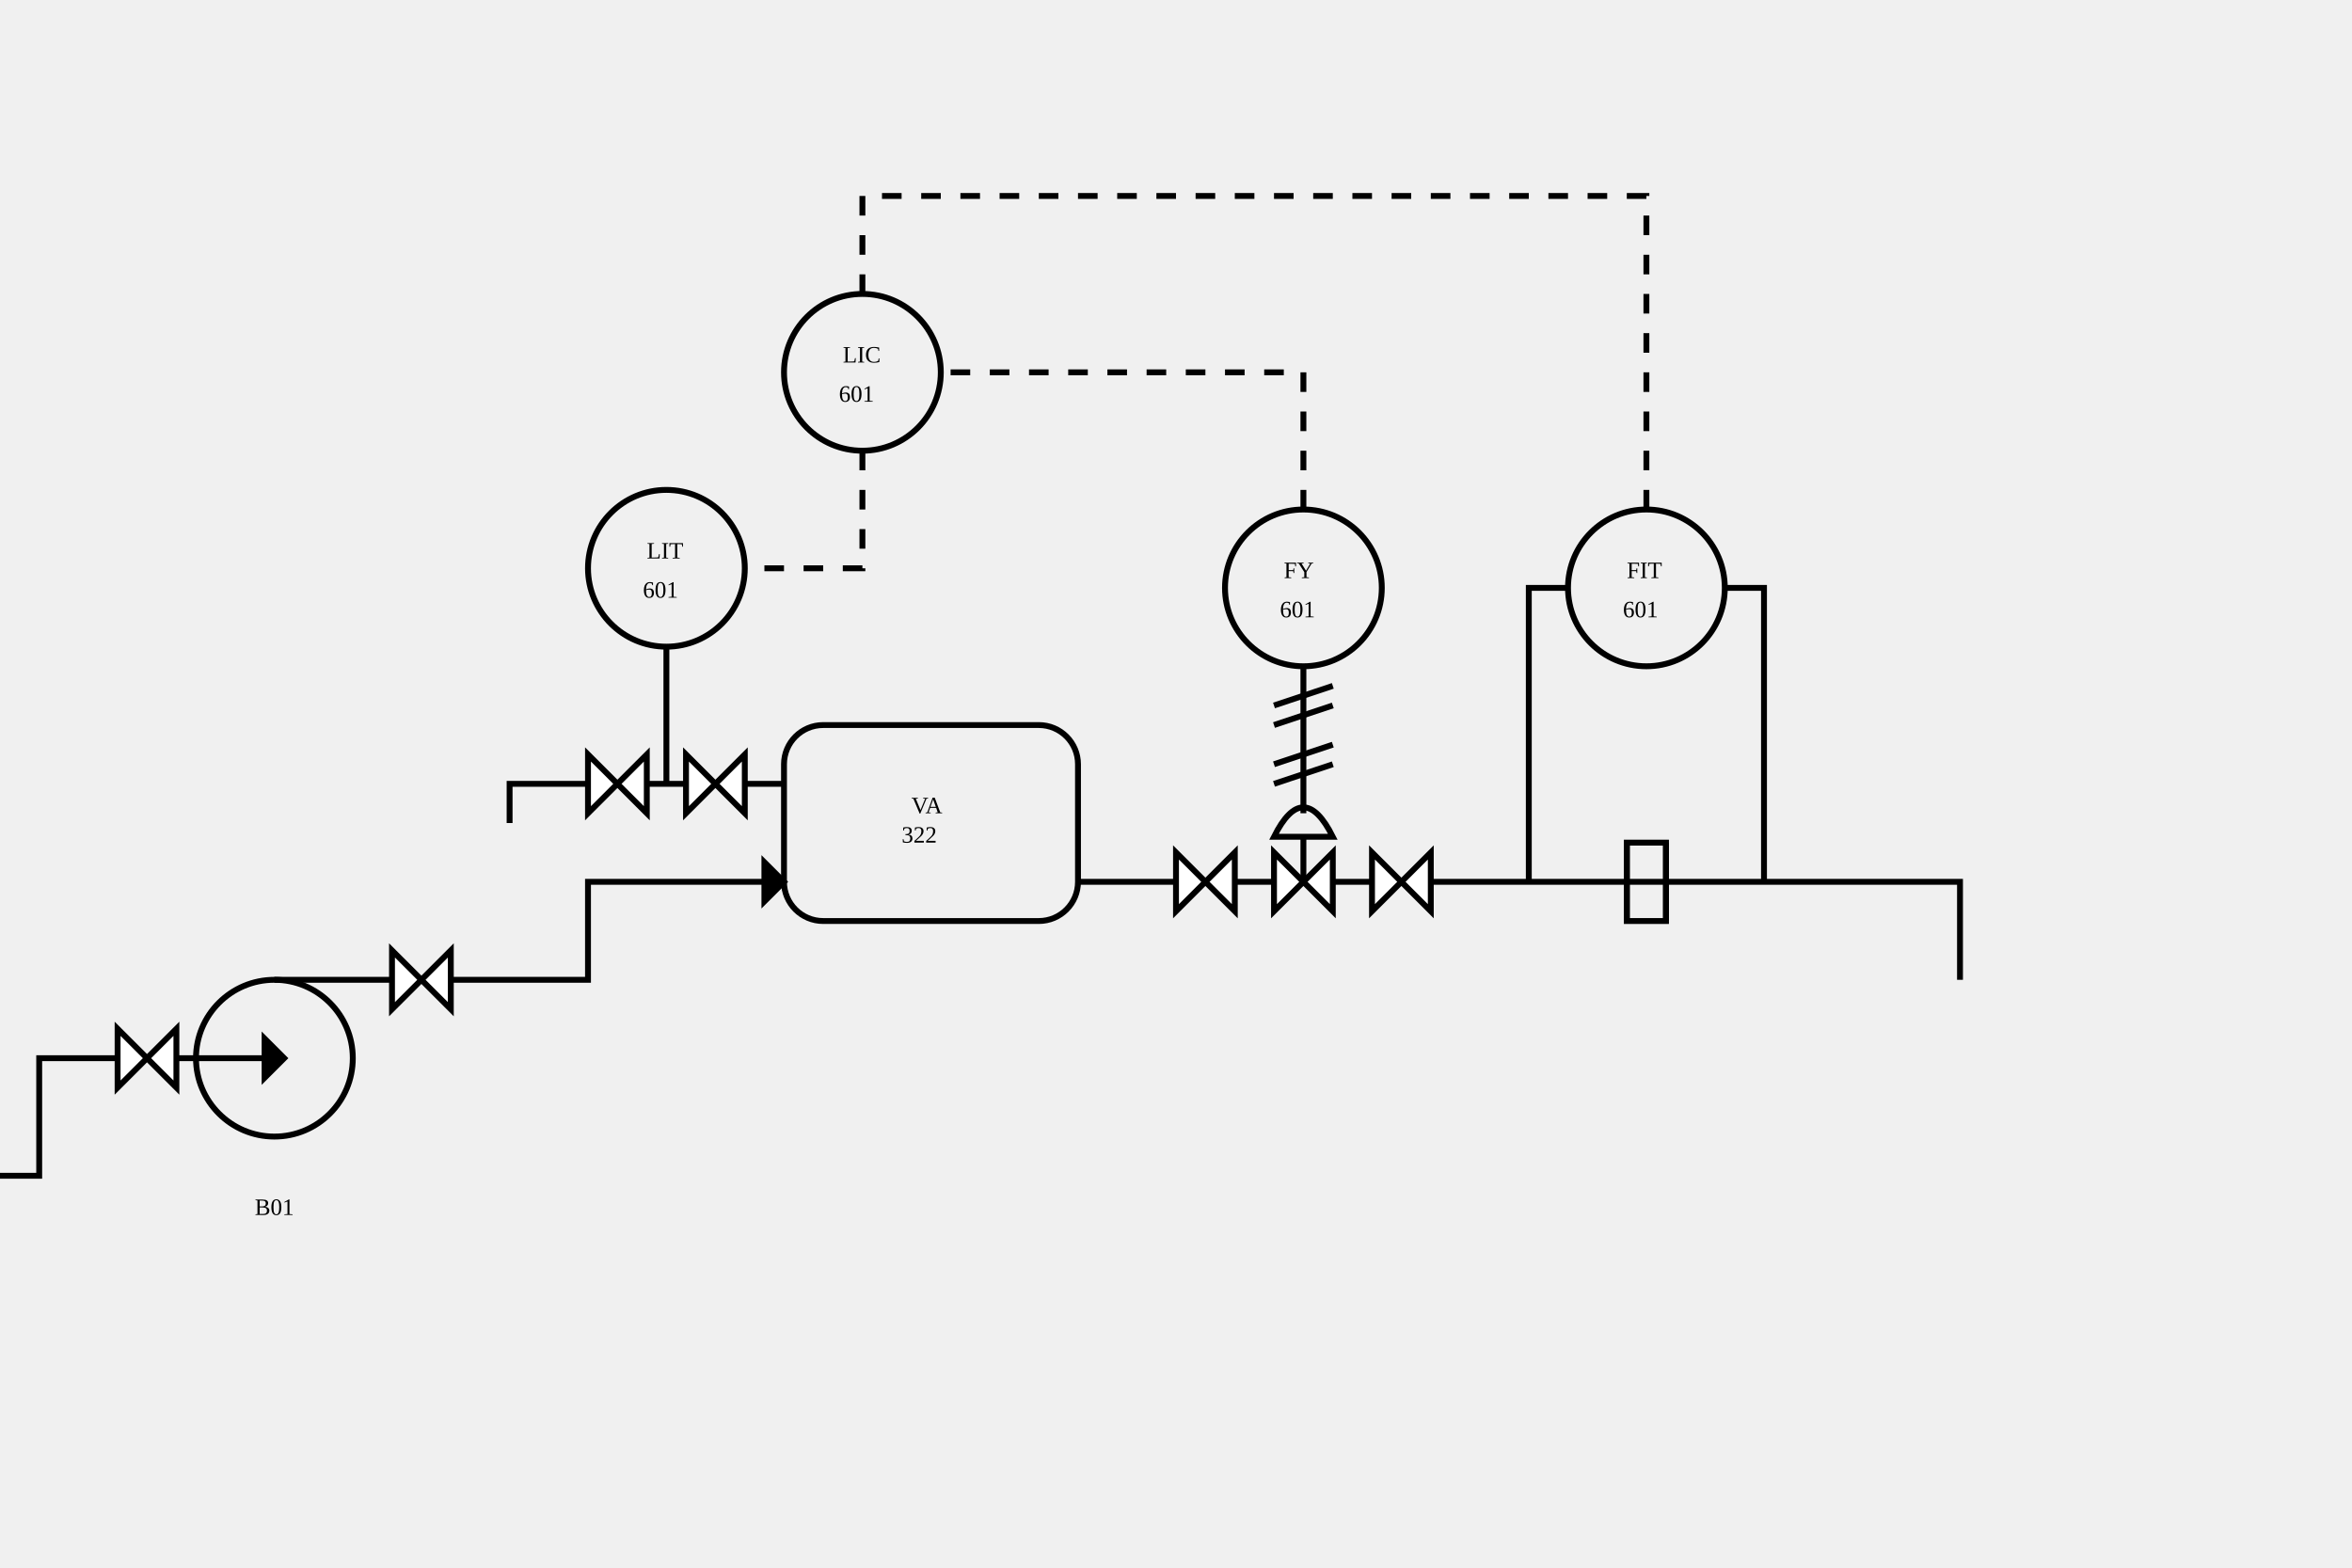
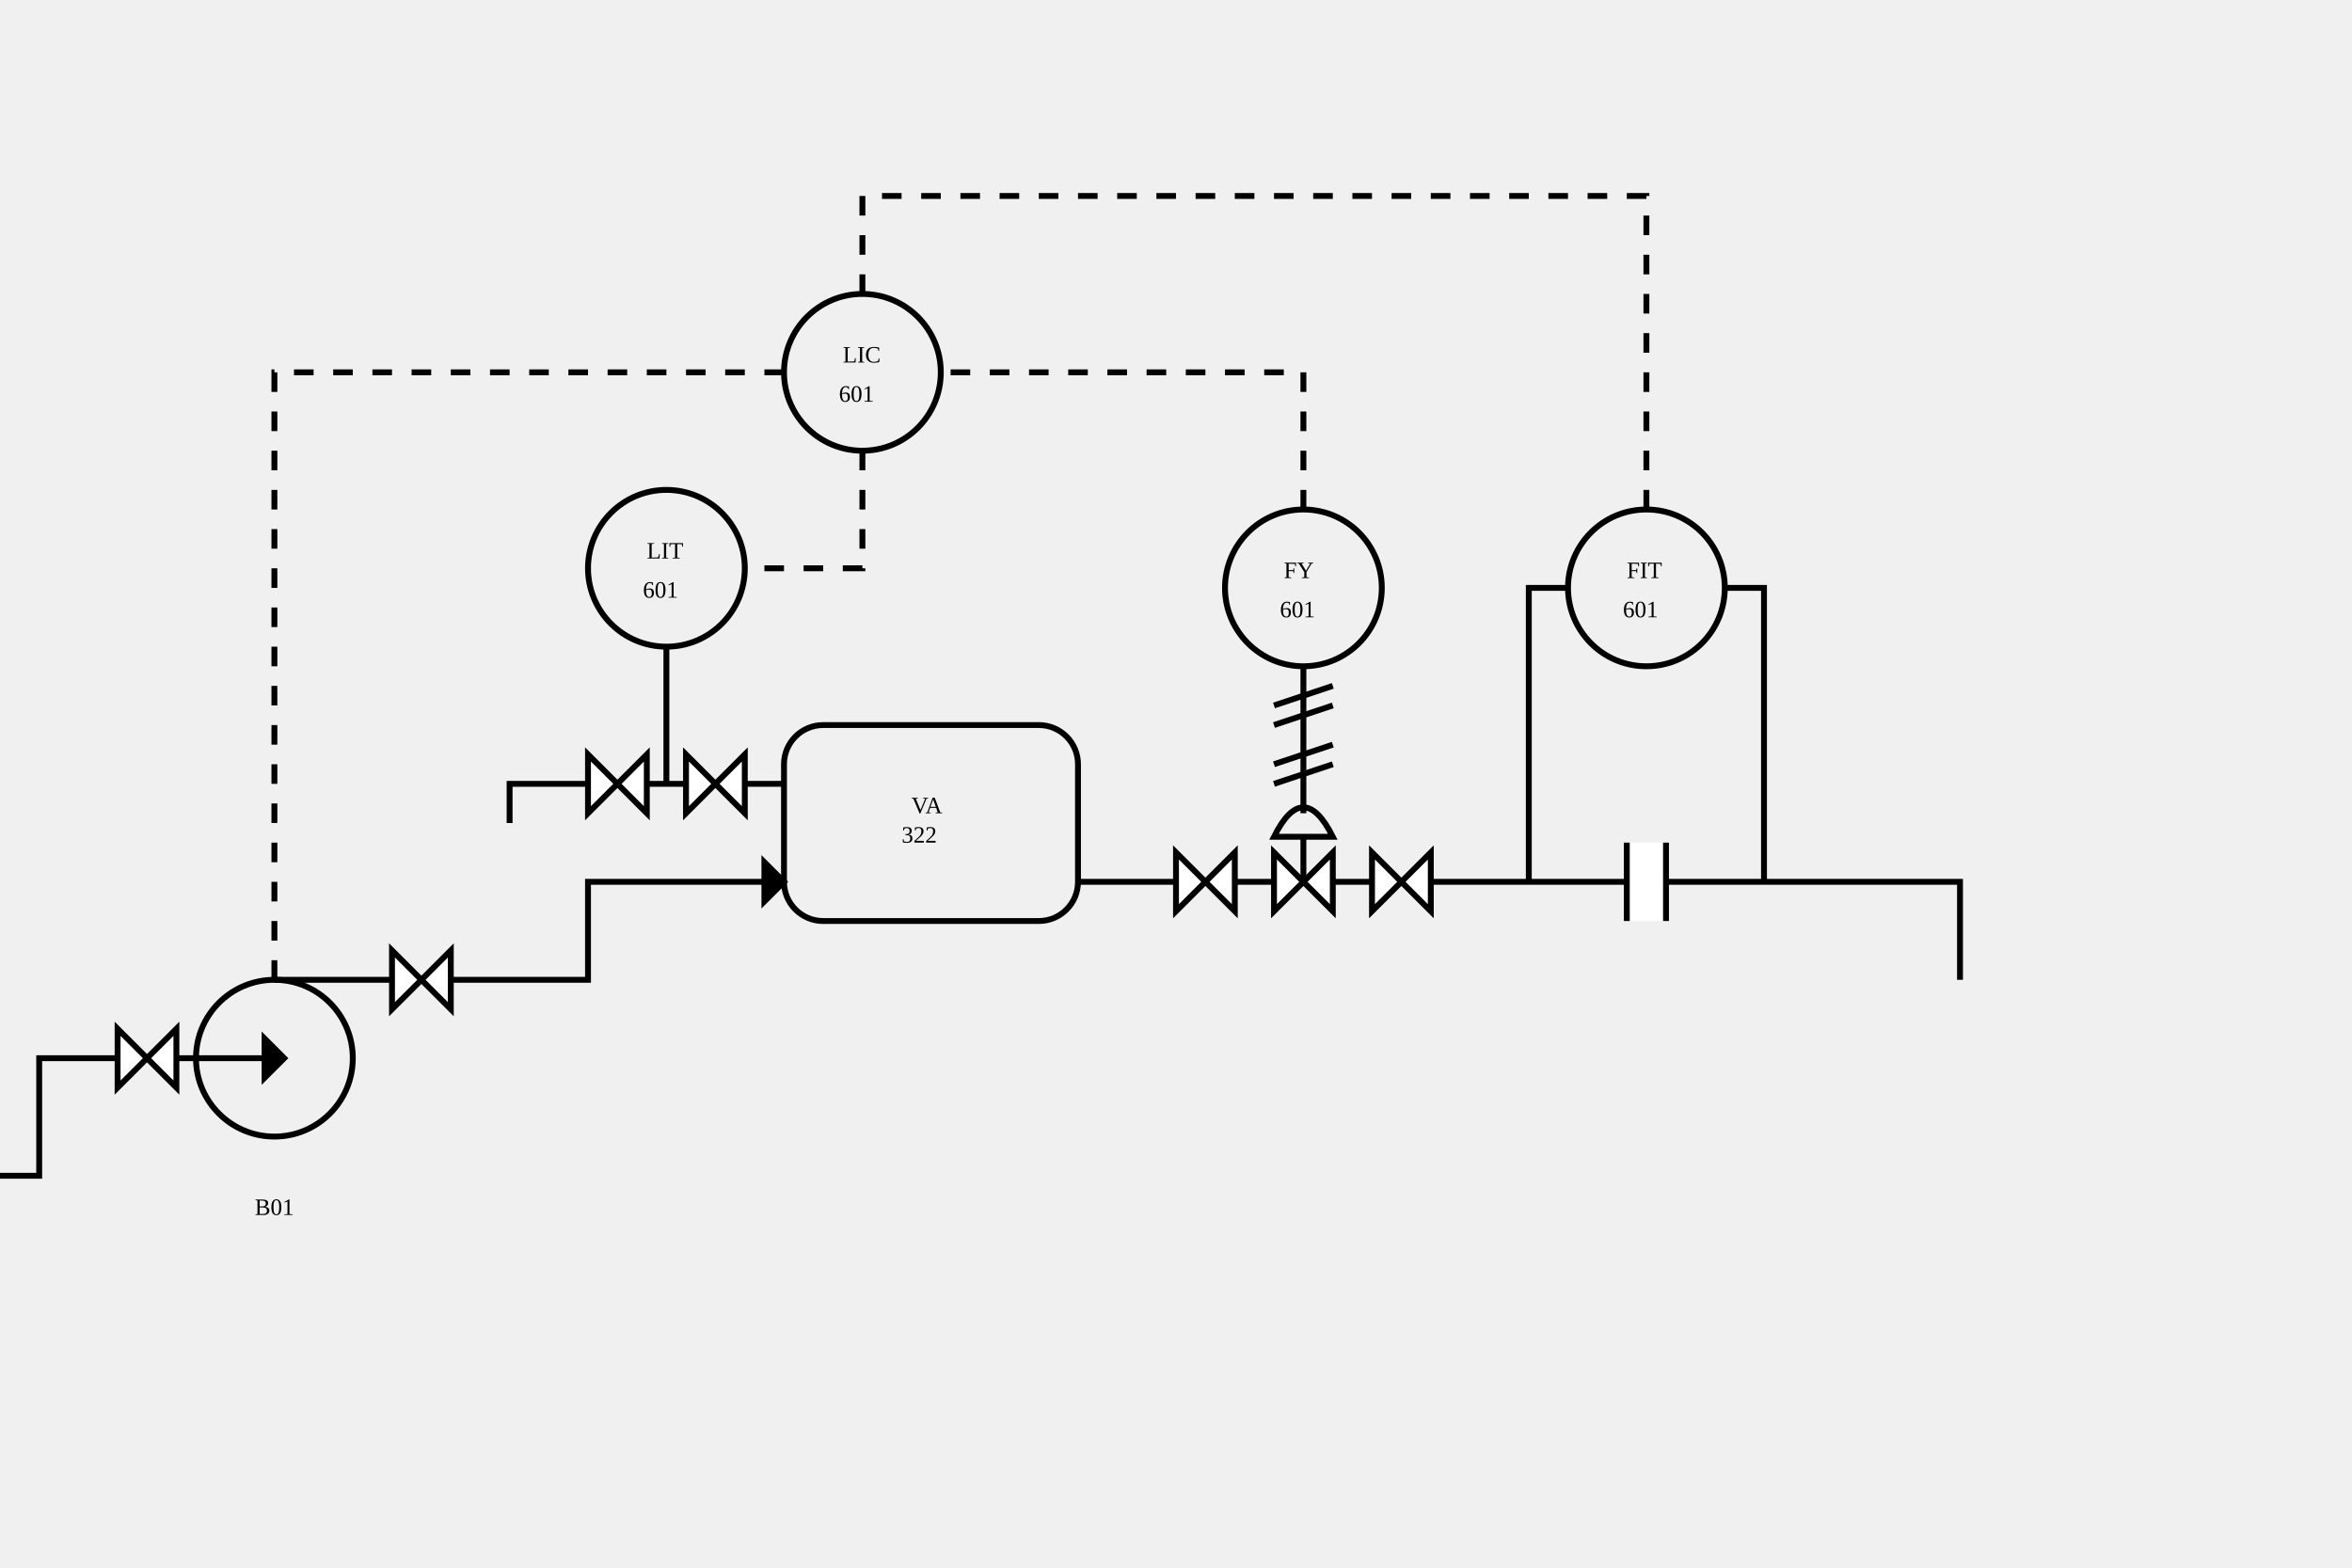
<svg xmlns="http://www.w3.org/2000/svg" height="800" width="1200">
  <style>
		polygon, polyline, path, rect, circle {
			fill: none;
			stroke: black;
			stroke-width: 3px;
		}
	</style>
  <defs>
    <mask id="emptycircle">
      <rect x="0" y="0" width="100" height="100" fill="white" />
      <circle r="40" cx="40" cy="40" fill="black" />
    </mask>
    <polygon id="valvula_simples" style="fill:white;" points="0,0 0,30 30,0 30,30" />
    <g id="valvula_proporcional">
      <path d="M15 15 V-8 H0 H30 Q15 -38 0 -8 H15" />
      <use x="0" y="0" href="#valvula_simples" />
    </g>
    <polygon id="seta_direita" style="fill:black" points="5,0 -5,-10 -5,10" />
  </defs>
  <g id="linhas">
    <path id="antes-bomba" d="M0 600 H20 V540 H140" />
    <use href="#seta_direita" x="140" y="540" />
    <path id="bomba-torre" d="M140 500 H300 V450 H400" />
    <use href="#seta_direita" x="395" y="450" />
    <path id="pip-valvula" d="M550 450 H1000 V500" />
  </g>
  <use id="HV-prebomba" href="#valvula_simples" x="200" y="485" />
  <g id="bomba" transform="translate(100, 500)">
    <text x="30" y="120">B01</text>
    <circle cx="40" cy="40" r="40" fill="none" stroke="black" stroke-width="3" />
    <path d="M0 90 L40 40 L80 90 H0" mask="url(#emptycircle)" />
  </g>
  <use id="HV-posbomba" href="#valvula_simples" x="60" y="525" />
  <g id="torre" transform="translate(400,370)">
    <rect width="150" height="100" rx="20" ry="20" />
    <text x="65" y="45">
			VA
			<tspan x="60" y="60">322</tspan>
    </text>
  </g>
  <use href="#valvula_proporcional" x="650" y="435" />
  <use id="HV-prevalvula" href="#valvula_simples" x="600" y="435" />
  <use id="HV-posvalvula" href="#valvula_simples" x="700" y="435" />
  <path id="lit-torre" d="M340 330 V400 H400 H260 V420" />
  <path id="lic-lit" d="M440 230 V290 H380" stroke-dasharray="10,10" />
-   <path id="lic-bomb" points="M400 190 H140 V505" stroke-dasharray="10,10" />
+   <path id="lic-bomb" d="M400 190 H140 V505" stroke-dasharray="10,10" />
  <polyline id="fy-valve" points="665,340 665,415" />
-   <path id="fy-valve-pneumatic" d="M650 360 L680 350 M650 370 L680 360    M650 390 L680 380 M650 400 L680 390" />
+   <path id="fy-valve-pneumatic" d="   M650 360 L680 350 M650 370 L680 360   M650 390 L680 380 M650 400 L680 390" />
  <path id="fy-lic" d="M665 260 V190 H480" stroke-dasharray="10,10" />
  <path id="lic-ft" d="M440 150 V100 H840 V260" stroke-dasharray="10,10" />
-   <path id="fy-valve" d=" M780 450 V300 H800    M900 450 V300 H880" />
+   <path id="fy-valve" d="M780 450 V300 H800 M900 450 V300 H880" />
  <g id="LIT" transform="translate(300, 250)">
    <circle cx="40" cy="40" r="40" />
    <text x="30" y="35">
			LIT
			<tspan x="28" y="55">601</tspan>
    </text>
  </g>
  <use id="HV-lit-torre" href="#valvula_simples" x="300" y="385" />
  <use id="HV-lit-torre" href="#valvula_simples" x="350" y="385" />
  <g id="LIC" transform="translate(400, 150)">
    <circle cx="40" cy="40" r="40" />
    <text x="30" y="35">
			LIC
			<tspan x="28" y="55">601</tspan>
    </text>
  </g>
  <g id="FY" transform="translate(625, 260)">
    <circle cx="40" cy="40" r="40" />
    <text x="30" y="35">
			FY
			<tspan x="28" y="55">601</tspan>
    </text>
  </g>
  <g id="FIT" transform="translate(800, 260)">
    <circle cx="40" cy="40" r="40" />
    <text x="30" y="35">
			FIT
			<tspan x="28" y="55">601</tspan>
    </text>
  </g>
  <g id="fe">
-     <rect x="830" y="430" fill="white" width="20" height="40" />
-     <path d=" M830 470 V430     M850 470 V430" />
+     <rect x="830" y="430" width="20" height="40" style="fill:white;stroke:none" />
+     <path d="M830 470 V430 M850 470 V430" />
  </g>
</svg>
